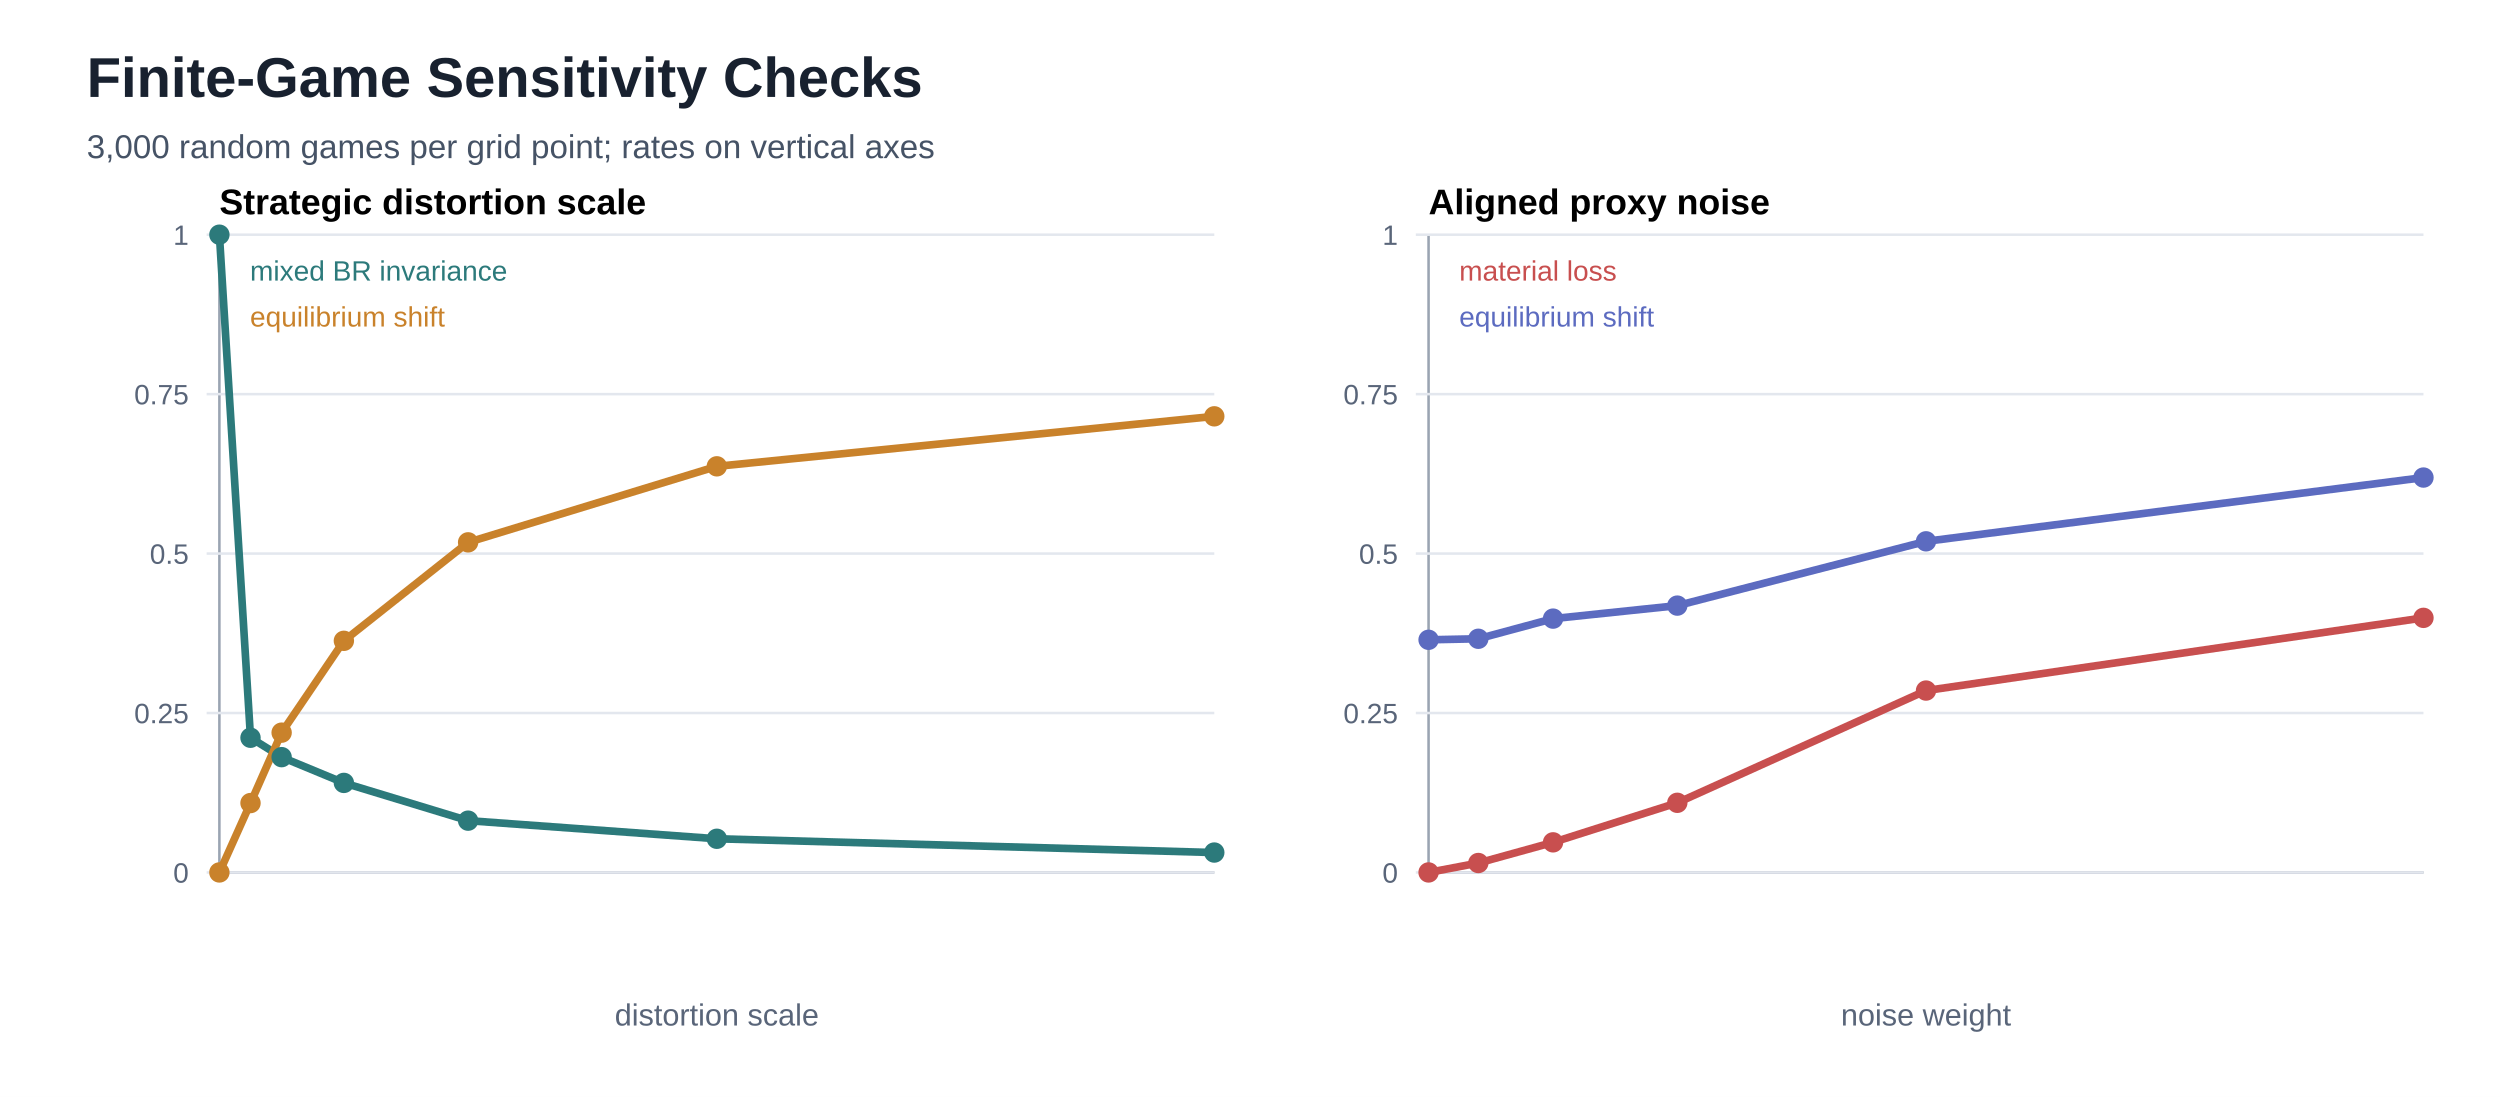
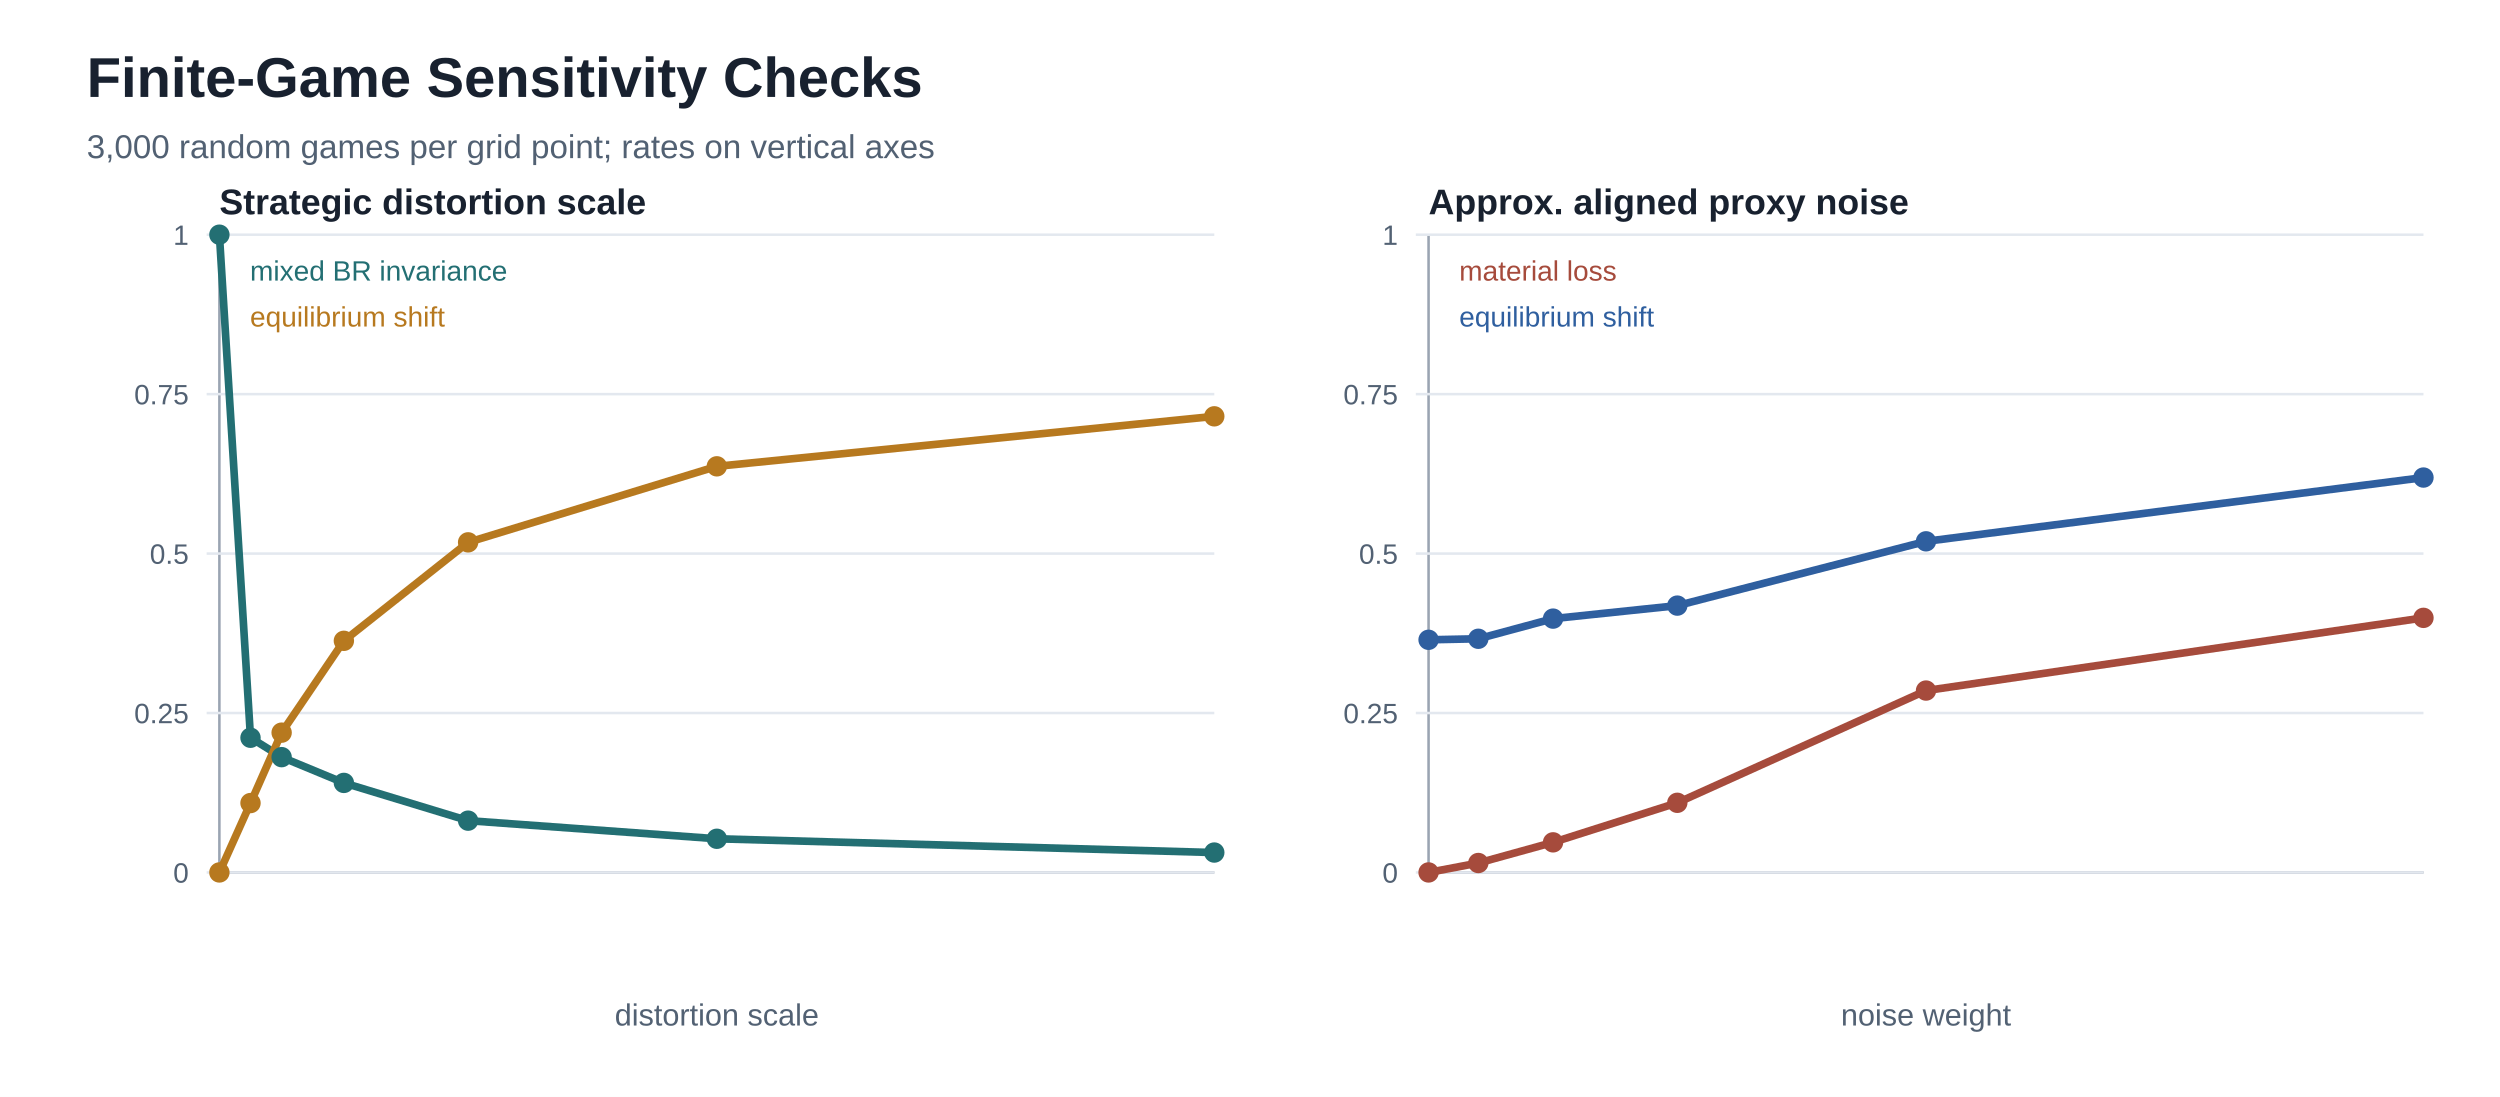
<svg xmlns="http://www.w3.org/2000/svg" width="980" height="430" viewBox="0 0 980 430">
  <rect width="100%" height="100%" fill="#ffffff" />
  <text x="34" y="38" font-family="Arial, sans-serif" font-size="22" font-weight="700" fill="#18212f">Finite-Game Sensitivity Checks</text>
-   <text x="34" y="62" font-family="Arial, sans-serif" font-size="13" fill="#465366">3,000 random games per grid point; rates on vertical axes</text>
+   <text x="34" y="62" font-family="Arial, sans-serif" font-size="13" fill="#526173">3,000 random games per grid point; rates on vertical axes</text>
  <line x1="86" y1="92" x2="86" y2="342" stroke="#9aa4b2" />
  <line x1="86" y1="342" x2="476" y2="342" stroke="#9aa4b2" />
-   <line x1="81" y1="342.0" x2="476" y2="342.0" stroke="#e3e7ee" />
-   <text x="74" y="346.0" font-family="Arial, sans-serif" font-size="11" fill="#596579" text-anchor="end">0</text>
-   <line x1="81" y1="279.5" x2="476" y2="279.5" stroke="#e3e7ee" />
-   <text x="74" y="283.5" font-family="Arial, sans-serif" font-size="11" fill="#596579" text-anchor="end">0.25</text>
-   <line x1="81" y1="217.0" x2="476" y2="217.0" stroke="#e3e7ee" />
-   <text x="74" y="221.0" font-family="Arial, sans-serif" font-size="11" fill="#596579" text-anchor="end">0.5</text>
-   <line x1="81" y1="154.5" x2="476" y2="154.5" stroke="#e3e7ee" />
-   <text x="74" y="158.5" font-family="Arial, sans-serif" font-size="11" fill="#596579" text-anchor="end">0.75</text>
-   <line x1="81" y1="92.0" x2="476" y2="92.0" stroke="#e3e7ee" />
-   <text x="74" y="96.0" font-family="Arial, sans-serif" font-size="11" fill="#596579" text-anchor="end">1</text>
+   <line x1="81" y1="342.0" x2="476" y2="342.0" stroke="#e3e8ef" />
+   <text x="74" y="346.0" font-family="Arial, sans-serif" font-size="11" fill="#526173" text-anchor="end">0</text>
+   <line x1="81" y1="279.5" x2="476" y2="279.5" stroke="#e3e8ef" />
+   <text x="74" y="283.5" font-family="Arial, sans-serif" font-size="11" fill="#526173" text-anchor="end">0.25</text>
+   <line x1="81" y1="217.0" x2="476" y2="217.0" stroke="#e3e8ef" />
+   <text x="74" y="221.0" font-family="Arial, sans-serif" font-size="11" fill="#526173" text-anchor="end">0.5</text>
+   <line x1="81" y1="154.5" x2="476" y2="154.5" stroke="#e3e8ef" />
+   <text x="74" y="158.5" font-family="Arial, sans-serif" font-size="11" fill="#526173" text-anchor="end">0.75</text>
+   <line x1="81" y1="92.0" x2="476" y2="92.0" stroke="#e3e8ef" />
+   <text x="74" y="96.0" font-family="Arial, sans-serif" font-size="11" fill="#526173" text-anchor="end">1</text>
  <line x1="560" y1="92" x2="560" y2="342" stroke="#9aa4b2" />
  <line x1="560" y1="342" x2="950" y2="342" stroke="#9aa4b2" />
-   <line x1="555" y1="342.0" x2="950" y2="342.0" stroke="#e3e7ee" />
-   <text x="548" y="346.0" font-family="Arial, sans-serif" font-size="11" fill="#596579" text-anchor="end">0</text>
-   <line x1="555" y1="279.5" x2="950" y2="279.5" stroke="#e3e7ee" />
-   <text x="548" y="283.5" font-family="Arial, sans-serif" font-size="11" fill="#596579" text-anchor="end">0.25</text>
-   <line x1="555" y1="217.0" x2="950" y2="217.0" stroke="#e3e7ee" />
-   <text x="548" y="221.0" font-family="Arial, sans-serif" font-size="11" fill="#596579" text-anchor="end">0.5</text>
-   <line x1="555" y1="154.5" x2="950" y2="154.5" stroke="#e3e7ee" />
-   <text x="548" y="158.5" font-family="Arial, sans-serif" font-size="11" fill="#596579" text-anchor="end">0.75</text>
-   <line x1="555" y1="92.0" x2="950" y2="92.0" stroke="#e3e7ee" />
-   <text x="548" y="96.0" font-family="Arial, sans-serif" font-size="11" fill="#596579" text-anchor="end">1</text>
-   <text x="86" y="84" font-family="Arial, sans-serif" font-size="14" font-weight="700">Strategic distortion scale</text>
-   <text x="560" y="84" font-family="Arial, sans-serif" font-size="14" font-weight="700">Aligned proxy noise</text>
-   <polyline points="86.0,92.0 98.2,289.2 110.4,296.8 134.8,306.9 183.5,321.7 281.0,328.8 476.0,334.2" fill="none" stroke="#2c7a7b" stroke-width="3" />
-   <polyline points="86.0,342.0 98.2,314.8 110.4,287.2 134.8,251.2 183.5,212.6 281.0,182.8 476.0,163.2" fill="none" stroke="#c9822b" stroke-width="3" />
-   <polyline points="560.0,342.0 579.5,338.3 608.8,330.2 657.5,314.7 755.0,270.7 950.0,242.2" fill="none" stroke="#c84f4f" stroke-width="3" />
-   <polyline points="560.0,250.8 579.5,250.4 608.8,242.5 657.5,237.4 755.0,212.2 950.0,187.2" fill="none" stroke="#5c6bc0" stroke-width="3" />
-   <circle cx="86.0" cy="92.0" r="4" fill="#2c7a7b" />
-   <circle cx="98.2" cy="289.2" r="4" fill="#2c7a7b" />
-   <circle cx="110.4" cy="296.8" r="4" fill="#2c7a7b" />
-   <circle cx="134.8" cy="306.9" r="4" fill="#2c7a7b" />
-   <circle cx="183.5" cy="321.7" r="4" fill="#2c7a7b" />
-   <circle cx="281.0" cy="328.8" r="4" fill="#2c7a7b" />
-   <circle cx="476.0" cy="334.2" r="4" fill="#2c7a7b" />
-   <circle cx="86.0" cy="342.0" r="4" fill="#c9822b" />
-   <circle cx="98.2" cy="314.8" r="4" fill="#c9822b" />
-   <circle cx="110.4" cy="287.2" r="4" fill="#c9822b" />
-   <circle cx="134.8" cy="251.2" r="4" fill="#c9822b" />
-   <circle cx="183.5" cy="212.6" r="4" fill="#c9822b" />
-   <circle cx="281.0" cy="182.8" r="4" fill="#c9822b" />
-   <circle cx="476.0" cy="163.2" r="4" fill="#c9822b" />
-   <circle cx="560.0" cy="342.0" r="4" fill="#c84f4f" />
-   <circle cx="579.5" cy="338.3" r="4" fill="#c84f4f" />
-   <circle cx="608.8" cy="330.2" r="4" fill="#c84f4f" />
-   <circle cx="657.5" cy="314.7" r="4" fill="#c84f4f" />
-   <circle cx="755.0" cy="270.7" r="4" fill="#c84f4f" />
-   <circle cx="950.0" cy="242.2" r="4" fill="#c84f4f" />
-   <circle cx="560.0" cy="250.8" r="4" fill="#5c6bc0" />
-   <circle cx="579.5" cy="250.4" r="4" fill="#5c6bc0" />
-   <circle cx="608.8" cy="242.5" r="4" fill="#5c6bc0" />
-   <circle cx="657.5" cy="237.4" r="4" fill="#5c6bc0" />
-   <circle cx="755.0" cy="212.2" r="4" fill="#5c6bc0" />
-   <circle cx="950.0" cy="187.2" r="4" fill="#5c6bc0" />
-   <text x="98" y="110" font-family="Arial, sans-serif" font-size="11" fill="#2c7a7b">mixed BR invariance</text>
-   <text x="98" y="128" font-family="Arial, sans-serif" font-size="11" fill="#c9822b">equilibrium shift</text>
-   <text x="572" y="110" font-family="Arial, sans-serif" font-size="11" fill="#c84f4f">material loss</text>
-   <text x="572" y="128" font-family="Arial, sans-serif" font-size="11" fill="#5c6bc0">equilibrium shift</text>
-   <text x="281.0" y="402" font-family="Arial, sans-serif" font-size="12" fill="#596579" text-anchor="middle">distortion scale</text>
-   <text x="755.0" y="402" font-family="Arial, sans-serif" font-size="12" fill="#596579" text-anchor="middle">noise weight</text>
+   <line x1="555" y1="342.0" x2="950" y2="342.0" stroke="#e3e8ef" />
+   <text x="548" y="346.0" font-family="Arial, sans-serif" font-size="11" fill="#526173" text-anchor="end">0</text>
+   <line x1="555" y1="279.5" x2="950" y2="279.5" stroke="#e3e8ef" />
+   <text x="548" y="283.5" font-family="Arial, sans-serif" font-size="11" fill="#526173" text-anchor="end">0.25</text>
+   <line x1="555" y1="217.0" x2="950" y2="217.0" stroke="#e3e8ef" />
+   <text x="548" y="221.0" font-family="Arial, sans-serif" font-size="11" fill="#526173" text-anchor="end">0.5</text>
+   <line x1="555" y1="154.5" x2="950" y2="154.5" stroke="#e3e8ef" />
+   <text x="548" y="158.5" font-family="Arial, sans-serif" font-size="11" fill="#526173" text-anchor="end">0.75</text>
+   <line x1="555" y1="92.0" x2="950" y2="92.0" stroke="#e3e8ef" />
+   <text x="548" y="96.0" font-family="Arial, sans-serif" font-size="11" fill="#526173" text-anchor="end">1</text>
+   <text x="86" y="84" font-family="Arial, sans-serif" font-size="14" font-weight="700" fill="#18212f">Strategic distortion scale</text>
+   <text x="560" y="84" font-family="Arial, sans-serif" font-size="14" font-weight="700" fill="#18212f">Approx. aligned proxy noise</text>
+   <polyline points="86.0,92.0 98.2,289.2 110.4,296.8 134.8,306.9 183.5,321.7 281.0,328.8 476.0,334.2" fill="none" stroke="#236f73" stroke-width="3" />
+   <polyline points="86.0,342.0 98.2,314.8 110.4,287.2 134.8,251.2 183.5,212.6 281.0,182.8 476.0,163.2" fill="none" stroke="#b7791f" stroke-width="3" />
+   <polyline points="560.0,342.0 579.5,338.3 608.8,330.2 657.5,314.7 755.0,270.7 950.0,242.2" fill="none" stroke="#a64b3c" stroke-width="3" />
+   <polyline points="560.0,250.8 579.5,250.4 608.8,242.5 657.5,237.4 755.0,212.2 950.0,187.2" fill="none" stroke="#2f5f9f" stroke-width="3" />
+   <circle cx="86.0" cy="92.0" r="4" fill="#236f73" />
+   <circle cx="98.2" cy="289.2" r="4" fill="#236f73" />
+   <circle cx="110.4" cy="296.8" r="4" fill="#236f73" />
+   <circle cx="134.8" cy="306.9" r="4" fill="#236f73" />
+   <circle cx="183.5" cy="321.7" r="4" fill="#236f73" />
+   <circle cx="281.0" cy="328.8" r="4" fill="#236f73" />
+   <circle cx="476.0" cy="334.2" r="4" fill="#236f73" />
+   <circle cx="86.0" cy="342.0" r="4" fill="#b7791f" />
+   <circle cx="98.2" cy="314.8" r="4" fill="#b7791f" />
+   <circle cx="110.4" cy="287.2" r="4" fill="#b7791f" />
+   <circle cx="134.8" cy="251.2" r="4" fill="#b7791f" />
+   <circle cx="183.5" cy="212.6" r="4" fill="#b7791f" />
+   <circle cx="281.0" cy="182.8" r="4" fill="#b7791f" />
+   <circle cx="476.0" cy="163.2" r="4" fill="#b7791f" />
+   <circle cx="560.0" cy="342.0" r="4" fill="#a64b3c" />
+   <circle cx="579.5" cy="338.3" r="4" fill="#a64b3c" />
+   <circle cx="608.8" cy="330.2" r="4" fill="#a64b3c" />
+   <circle cx="657.5" cy="314.7" r="4" fill="#a64b3c" />
+   <circle cx="755.0" cy="270.7" r="4" fill="#a64b3c" />
+   <circle cx="950.0" cy="242.2" r="4" fill="#a64b3c" />
+   <circle cx="560.0" cy="250.8" r="4" fill="#2f5f9f" />
+   <circle cx="579.5" cy="250.4" r="4" fill="#2f5f9f" />
+   <circle cx="608.8" cy="242.5" r="4" fill="#2f5f9f" />
+   <circle cx="657.5" cy="237.4" r="4" fill="#2f5f9f" />
+   <circle cx="755.0" cy="212.2" r="4" fill="#2f5f9f" />
+   <circle cx="950.0" cy="187.2" r="4" fill="#2f5f9f" />
+   <text x="98" y="110" font-family="Arial, sans-serif" font-size="11" fill="#236f73">mixed BR invariance</text>
+   <text x="98" y="128" font-family="Arial, sans-serif" font-size="11" fill="#b7791f">equilibrium shift</text>
+   <text x="572" y="110" font-family="Arial, sans-serif" font-size="11" fill="#a64b3c">material loss</text>
+   <text x="572" y="128" font-family="Arial, sans-serif" font-size="11" fill="#2f5f9f">equilibrium shift</text>
+   <text x="281.0" y="402" font-family="Arial, sans-serif" font-size="12" fill="#526173" text-anchor="middle">distortion scale</text>
+   <text x="755.0" y="402" font-family="Arial, sans-serif" font-size="12" fill="#526173" text-anchor="middle">noise weight</text>
</svg>
